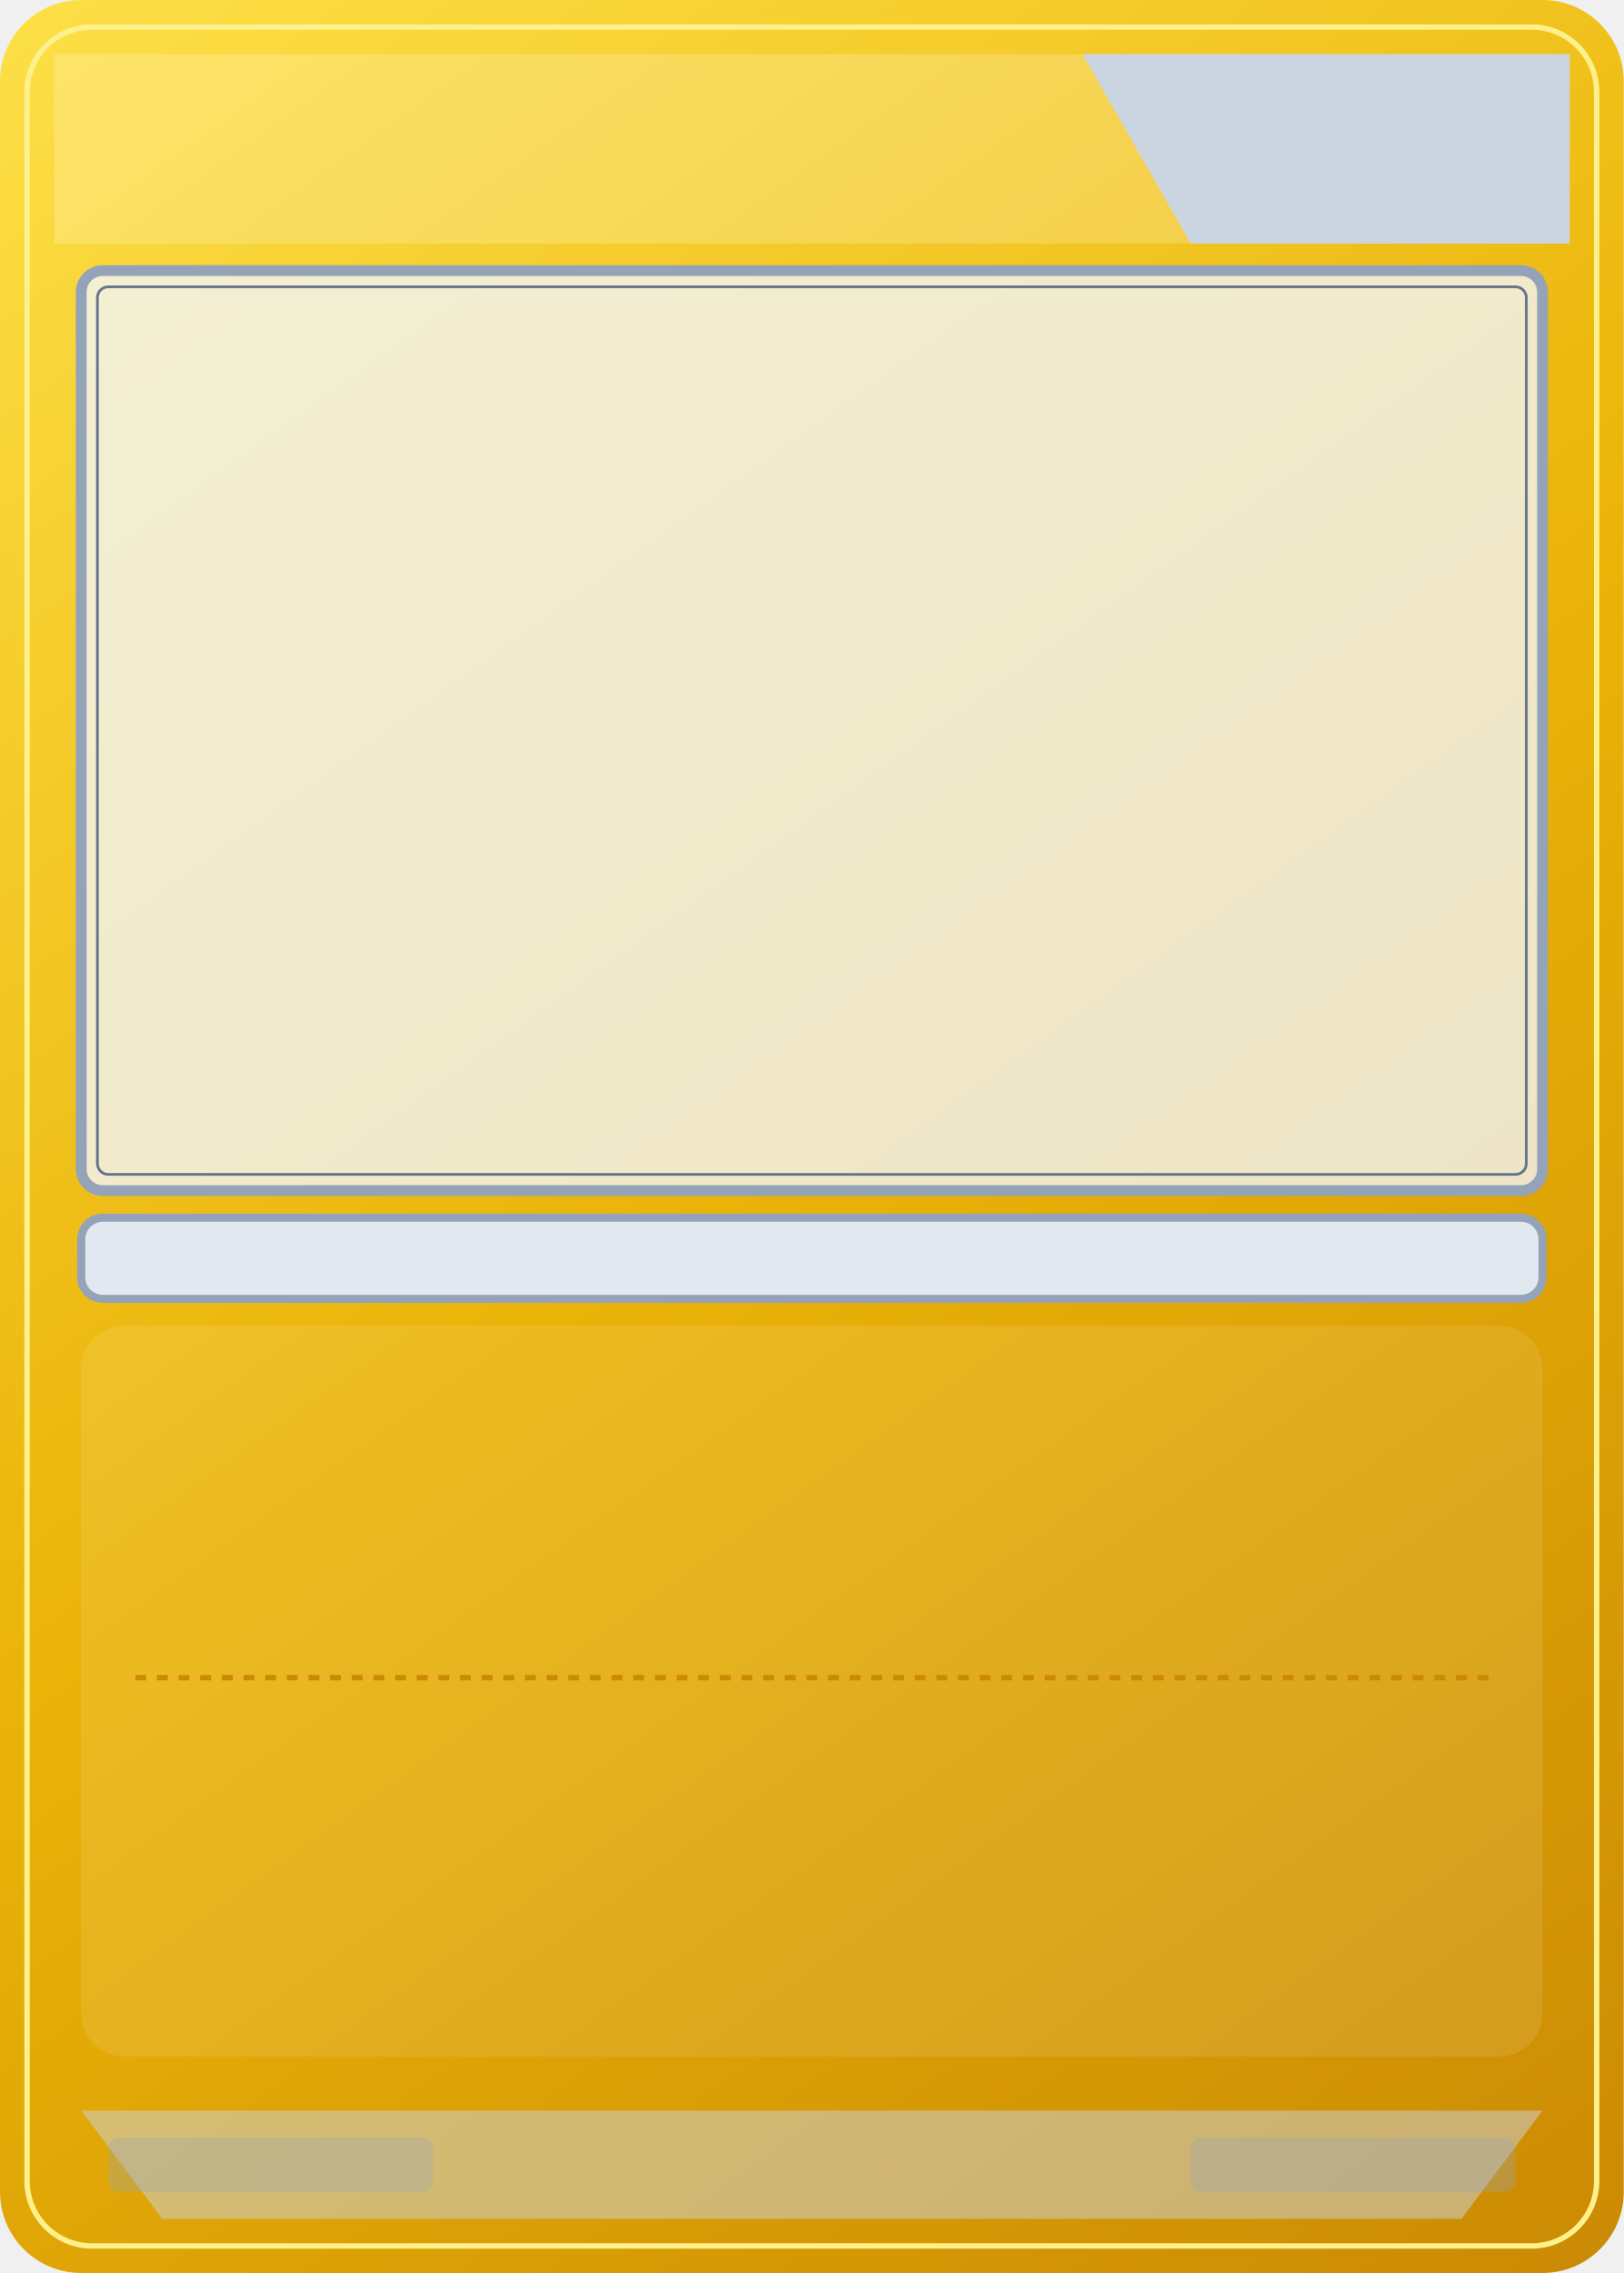
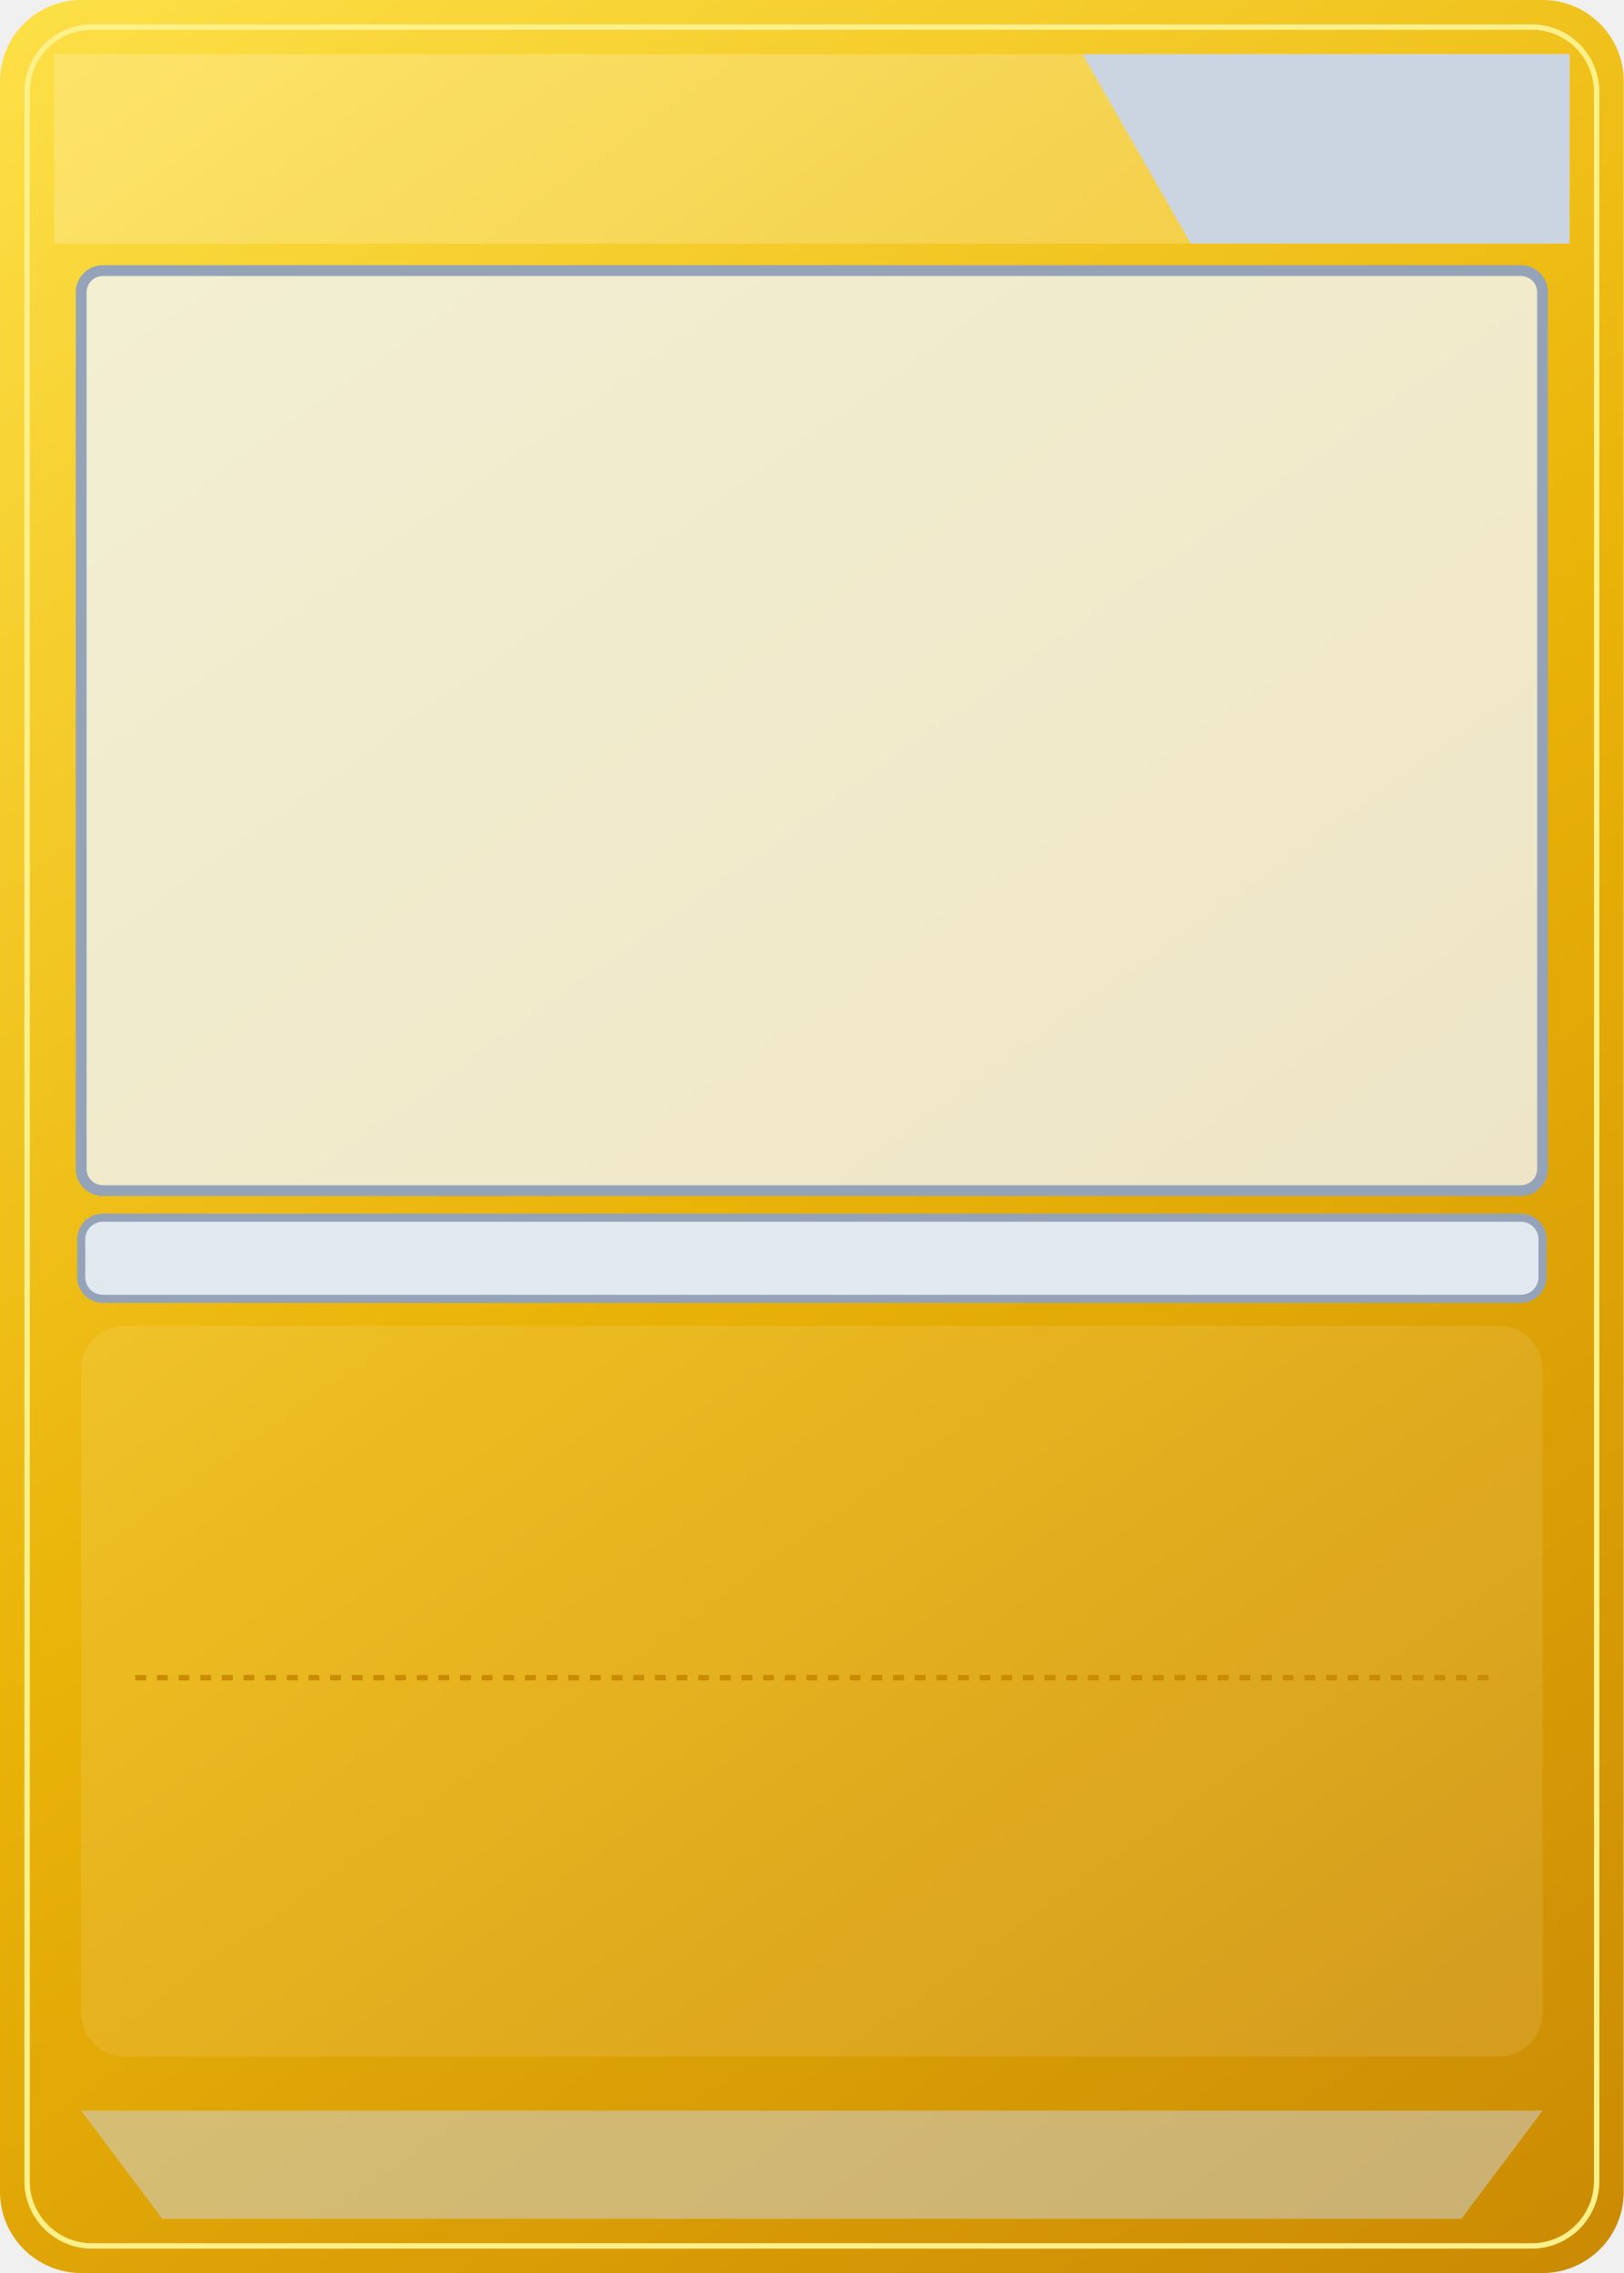
<svg xmlns="http://www.w3.org/2000/svg" width="300" height="420" viewBox="0 0 300 420" fill="none">
  <defs>
    <linearGradient id="goldGradient" x1="0" y1="0" x2="300" y2="420" gradientUnits="userSpaceOnUse">
      <stop offset="0" stop-color="#FDE047" />
      <stop offset="0.5" stop-color="#EAB308" />
      <stop offset="1" stop-color="#CA8A04" />
    </linearGradient>
    <filter id="shadow" x="-2" y="-2" width="304" height="424">
      <feGaussianBlur in="SourceAlpha" stdDeviation="2" />
      <feOffset dx="1" dy="1" result="offsetblur" />
      <feComponentTransfer>
        <feFuncA type="linear" slope="0.3" />
      </feComponentTransfer>
      <feMerge>
        <feMergeNode />
        <feMergeNode in="SourceGraphic" />
      </feMerge>
    </filter>
  </defs>
  <rect width="300" height="420" rx="15" fill="url(#goldGradient)" />
  <rect x="5" y="5" width="290" height="410" rx="12" stroke="#FEF08A" stroke-width="1" fill="none" />
  <path d="M10 10H290V45H10V10Z" fill="white" fill-opacity="0.2" />
  <path d="M200 10L220 45H290V10H200Z" fill="#CBD5E1" />
+   <rect id="layout-title" x="25" y="15" width="180" height="25" fill="transparent" />
+   <rect id="layout-top-left" x="250" y="12" width="35" height="28" fill="transparent" />
  <rect x="15" y="50" width="270" height="170" rx="4" fill="#F1F5F9" fill-opacity="0.8" stroke="#94A3B8" stroke-width="2" />
-   <rect x="18" y="53" width="264" height="164" rx="2" stroke="#64748B" stroke-width="0.5" fill="none" />
+   <rect id="layout-center-image" x="18" y="53" width="264" height="164" rx="2" stroke="none" fill="transparent" />
  <rect x="15" y="225" width="270" height="15" rx="4" stroke="#94A3B8" stroke-width="1.5" fill="#E2E8F0" />
  <rect x="15" y="245" width="270" height="135" rx="8" fill="white" fill-opacity="0.1" />
+   <rect id="layout-description" x="25" y="255" width="250" height="115" fill="transparent" />
  <line x1="25" y1="310" x2="275" y2="310" stroke="#CA8A04" stroke-width="1" stroke-dasharray="2 2" />
  <path d="M15 390H285L270 410H30L15 390Z" fill="#CBD5E1" fill-opacity="0.5" />
-   <rect x="20" y="395" width="60" height="10" rx="2" fill="#94A3B8" fill-opacity="0.3" />
-   <rect x="220" y="395" width="60" height="10" rx="2" fill="#94A3B8" fill-opacity="0.3" />
+   <rect id="layout-bottom-right" x="20" y="395" width="60" height="10" rx="2" fill="transparent" />
</svg>
